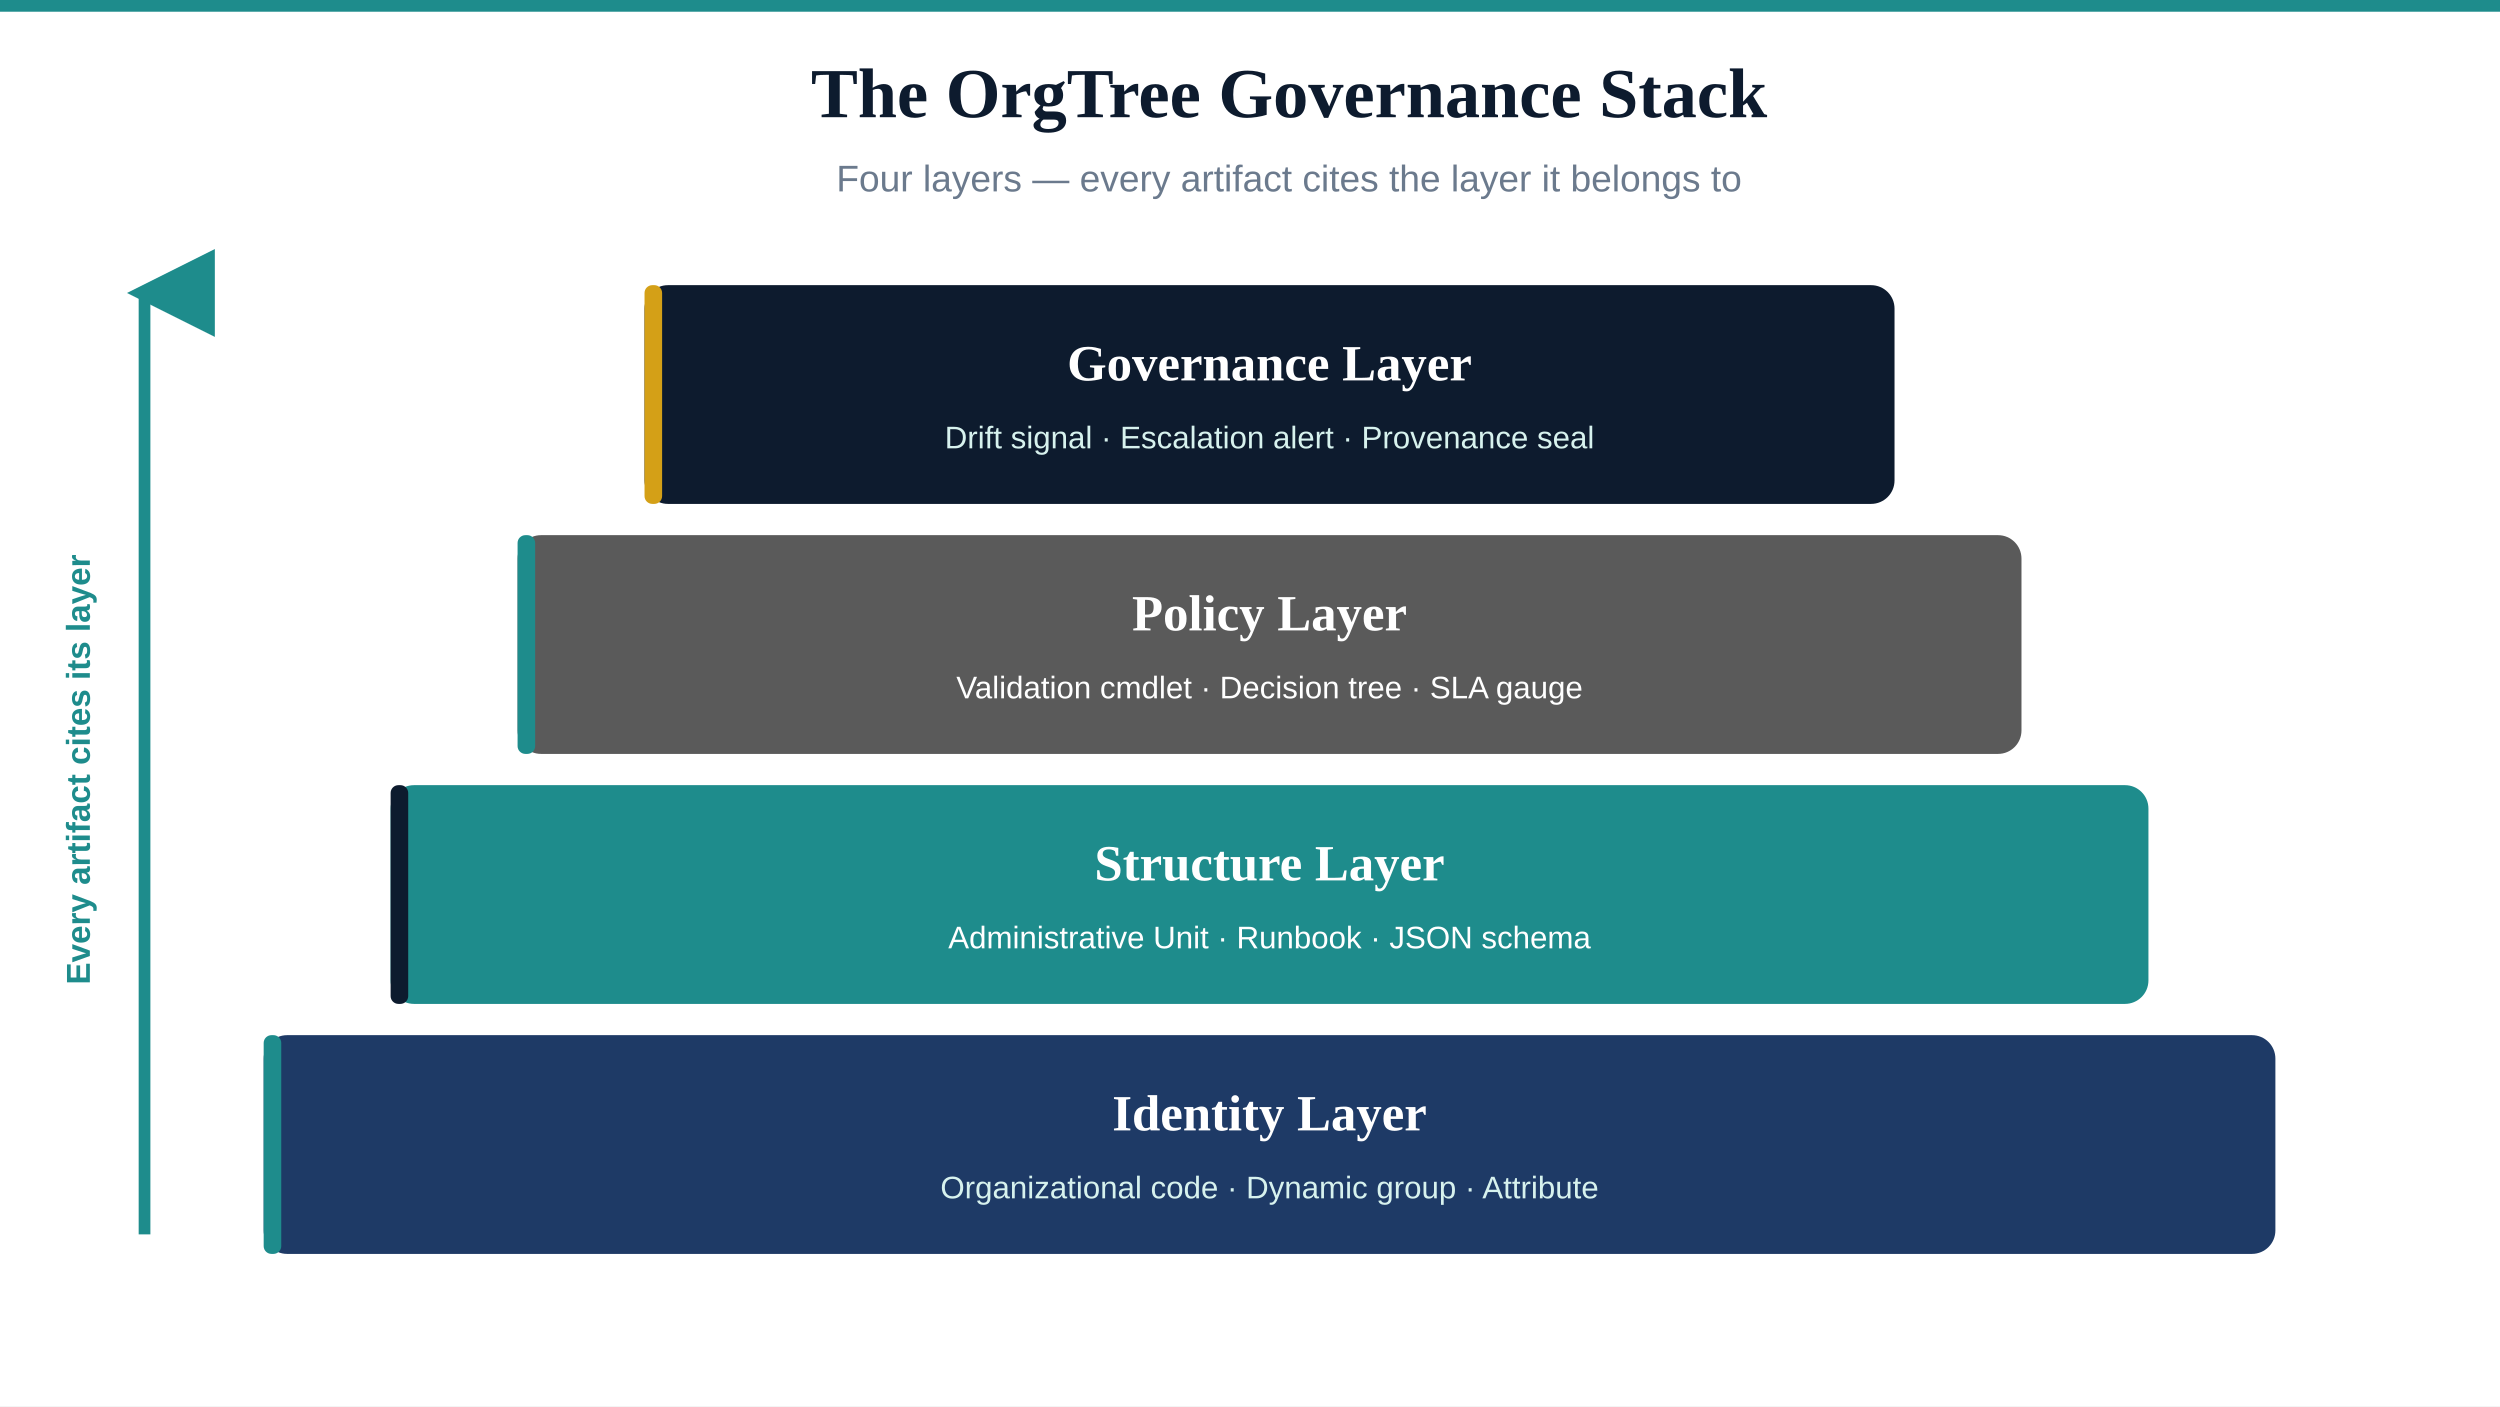
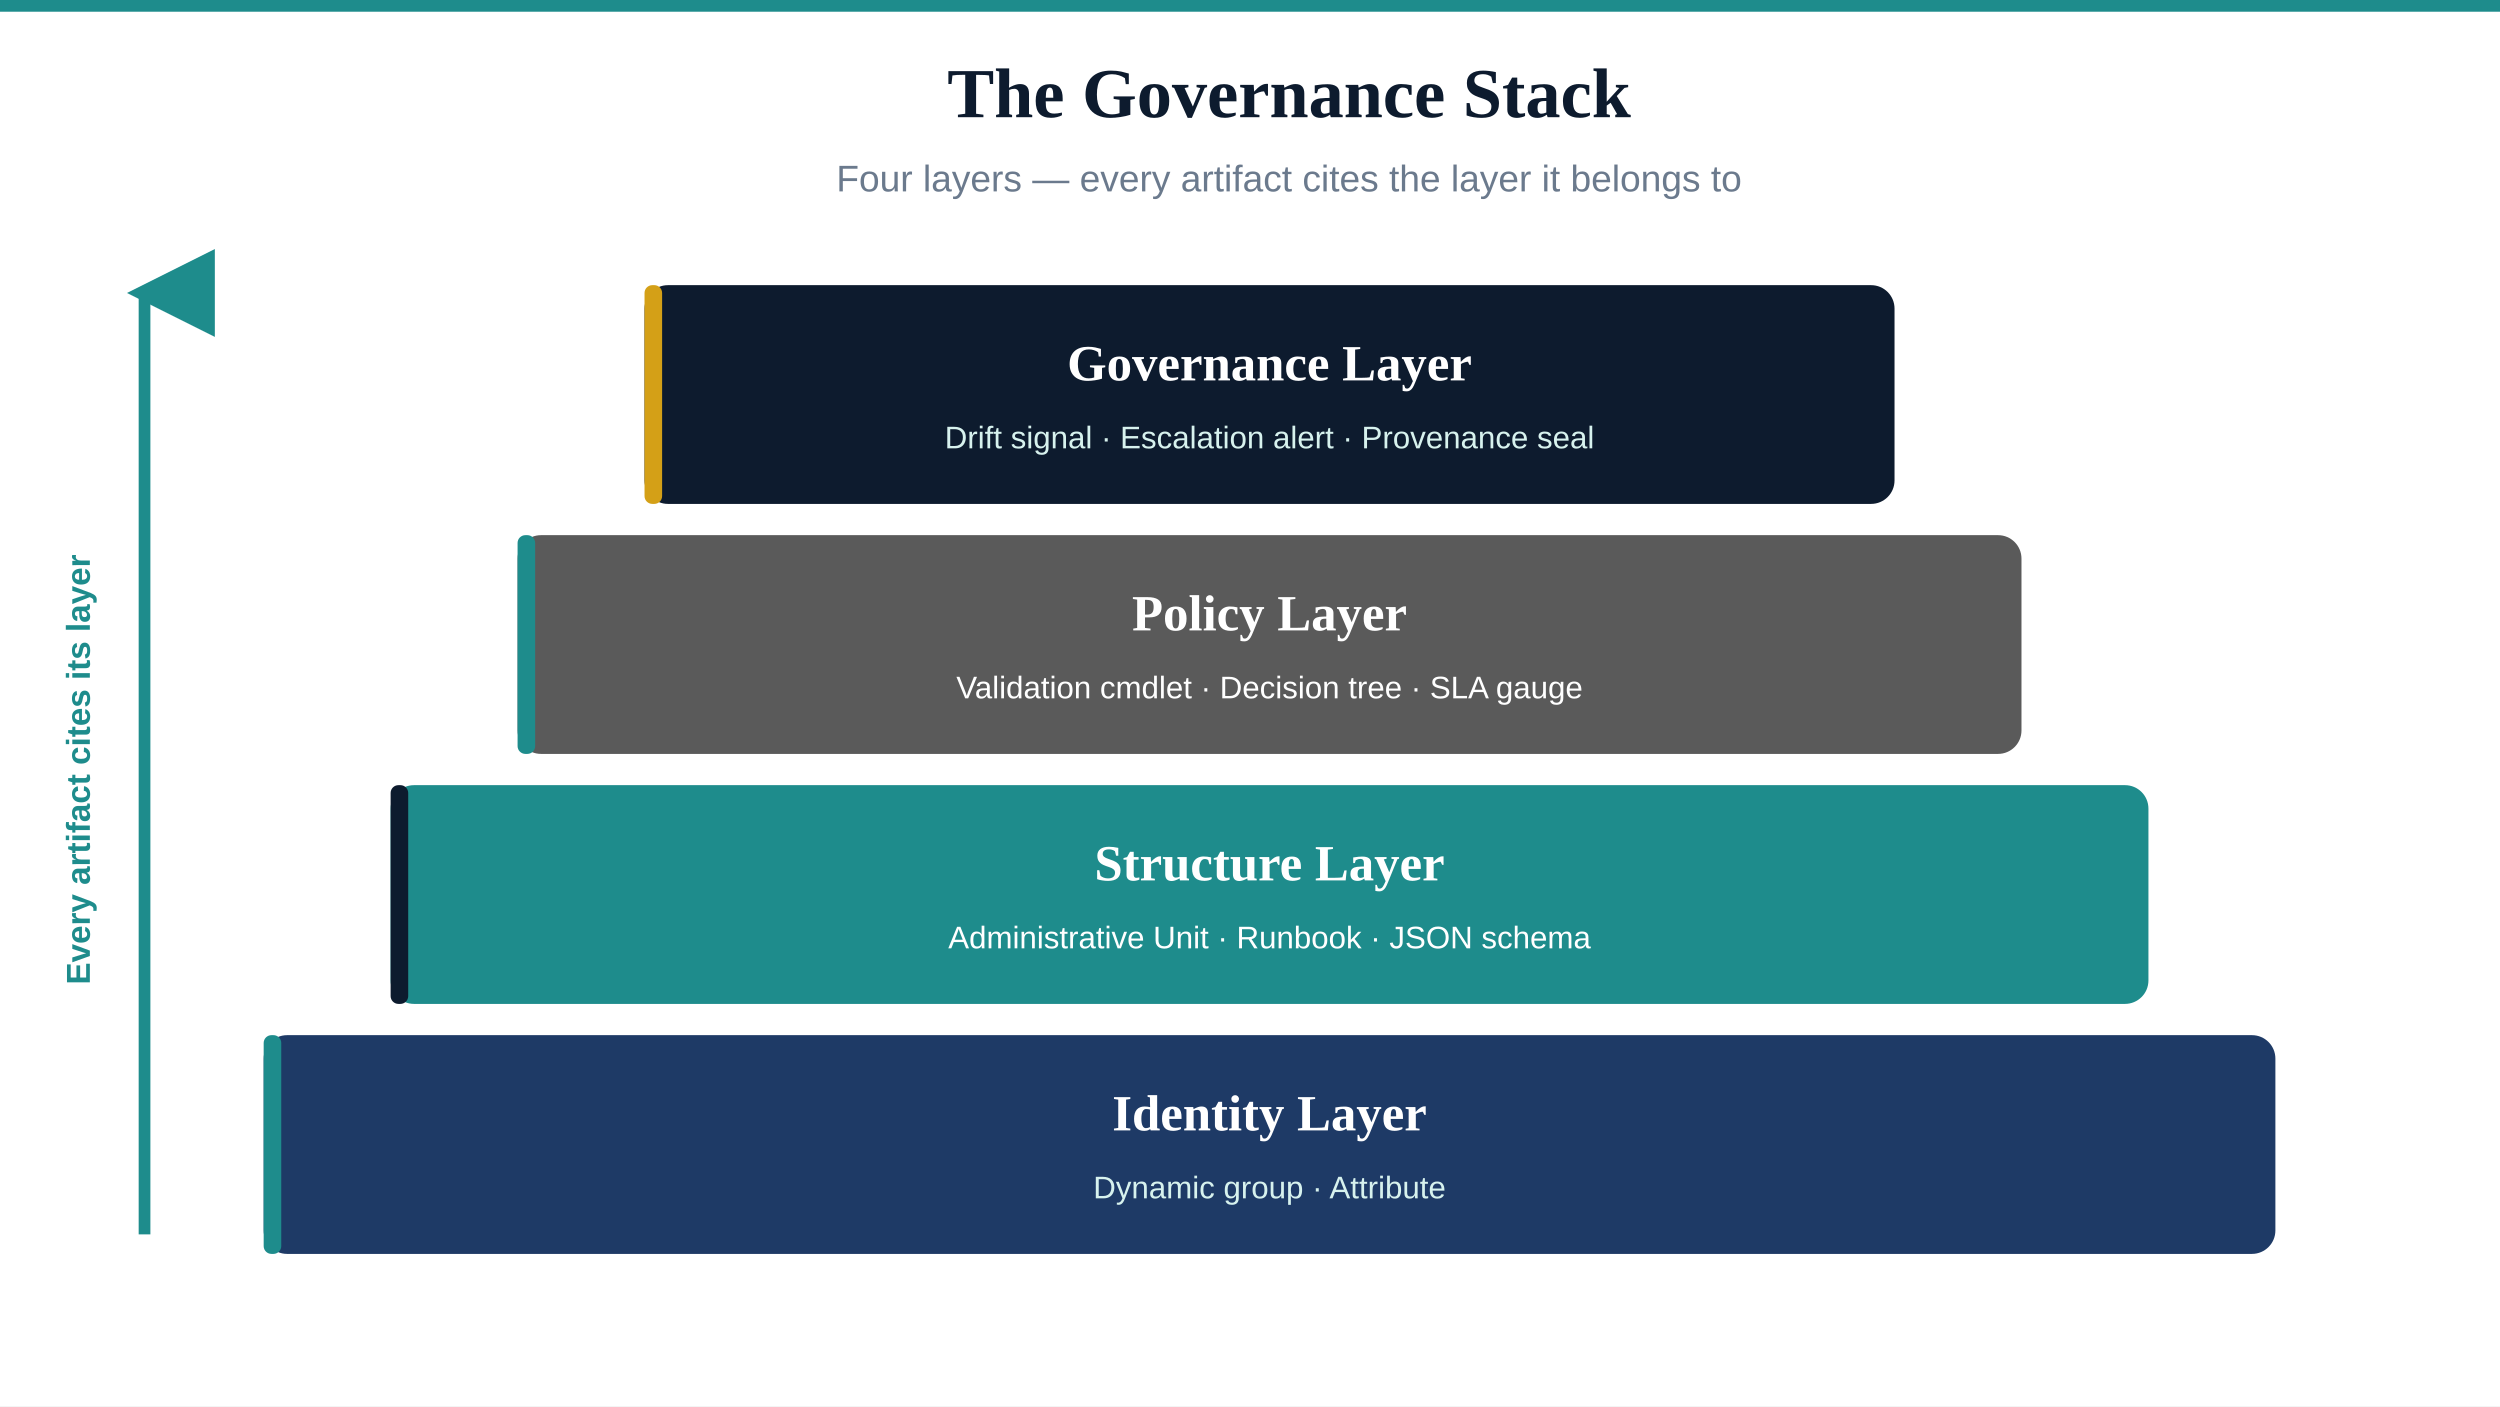
<svg xmlns="http://www.w3.org/2000/svg" viewBox="0 0 1280 720" font-family="Arial, Helvetica, sans-serif">
  <defs>
    <marker id="upArrow" viewBox="0 0 12 12" refX="6" refY="3" markerWidth="9" markerHeight="9" orient="auto">
      <path d="M1,11 L6,1 L11,11 Z" fill="#1E8C8C" />
    </marker>
  </defs>
  <rect x="0" y="0" width="1280" height="720" fill="#FFFFFF" />
  <rect x="0" y="0" width="1280" height="6" fill="#1E8C8C" />
-   <text x="660" y="60" text-anchor="middle" font-family="Georgia, 'Times New Roman', serif" font-size="36" font-weight="bold" fill="#0D1B2E">The OrgTree Governance Stack</text>
+   <text x="660" y="60" text-anchor="middle" font-family="Georgia, 'Times New Roman', serif" font-size="36" font-weight="bold" fill="#0D1B2E">The Governance Stack</text>
  <text x="660" y="98" text-anchor="middle" font-size="19" fill="#6B7A8D">Four layers — every artifact cites the layer it belongs to</text>
  <line x1="74" y1="632" x2="74" y2="150" stroke="#1E8C8C" stroke-width="6" marker-end="url(#upArrow)" />
  <text x="46" y="394" text-anchor="middle" font-size="17" font-weight="bold" fill="#1E8C8C" transform="rotate(-90 46 394)">Every artifact cites its layer</text>
  <rect x="330" y="146" width="640" height="112" rx="12" fill="#0D1B2E" />
  <rect x="330" y="146" width="9" height="112" rx="4" fill="#D4A017" />
  <text x="650" y="186" text-anchor="middle" dominant-baseline="central" font-family="Georgia, 'Times New Roman', serif" font-size="26" font-weight="bold" fill="#FFFFFF">Governance Layer</text>
  <text x="650" y="224" text-anchor="middle" dominant-baseline="central" font-size="16" fill="#D7F2EE">Drift signal  ·  Escalation alert  ·  Provenance seal</text>
  <rect x="265" y="274" width="770" height="112" rx="12" fill="#5A5A5A" />
  <rect x="265" y="274" width="9" height="112" rx="4" fill="#1E8C8C" />
  <text x="650" y="314" text-anchor="middle" dominant-baseline="central" font-family="Georgia, 'Times New Roman', serif" font-size="26" font-weight="bold" fill="#FFFFFF">Policy Layer</text>
  <text x="650" y="352" text-anchor="middle" dominant-baseline="central" font-size="16" fill="#FFFFFF">Validation cmdlet  ·  Decision tree  ·  SLA gauge</text>
  <rect x="200" y="402" width="900" height="112" rx="12" fill="#1E8C8C" />
  <rect x="200" y="402" width="9" height="112" rx="4" fill="#0D1B2E" />
  <text x="650" y="442" text-anchor="middle" dominant-baseline="central" font-family="Georgia, 'Times New Roman', serif" font-size="26" font-weight="bold" fill="#FFFFFF">Structure Layer</text>
  <text x="650" y="480" text-anchor="middle" dominant-baseline="central" font-size="16" fill="#FFFFFF">Administrative Unit  ·  Runbook  ·  JSON schema</text>
  <rect x="135" y="530" width="1030" height="112" rx="12" fill="#1E3A66" />
  <rect x="135" y="530" width="9" height="112" rx="4" fill="#1E8C8C" />
  <text x="650" y="570" text-anchor="middle" dominant-baseline="central" font-family="Georgia, 'Times New Roman', serif" font-size="26" font-weight="bold" fill="#FFFFFF">Identity Layer</text>
-   <text x="650" y="608" text-anchor="middle" dominant-baseline="central" font-size="16" fill="#D7F2EE">Organizational code  ·  Dynamic group  ·  Attribute</text>
+   <text x="650" y="608" text-anchor="middle" dominant-baseline="central" font-size="16" fill="#D7F2EE">Dynamic group  ·  Attribute</text>
</svg>
